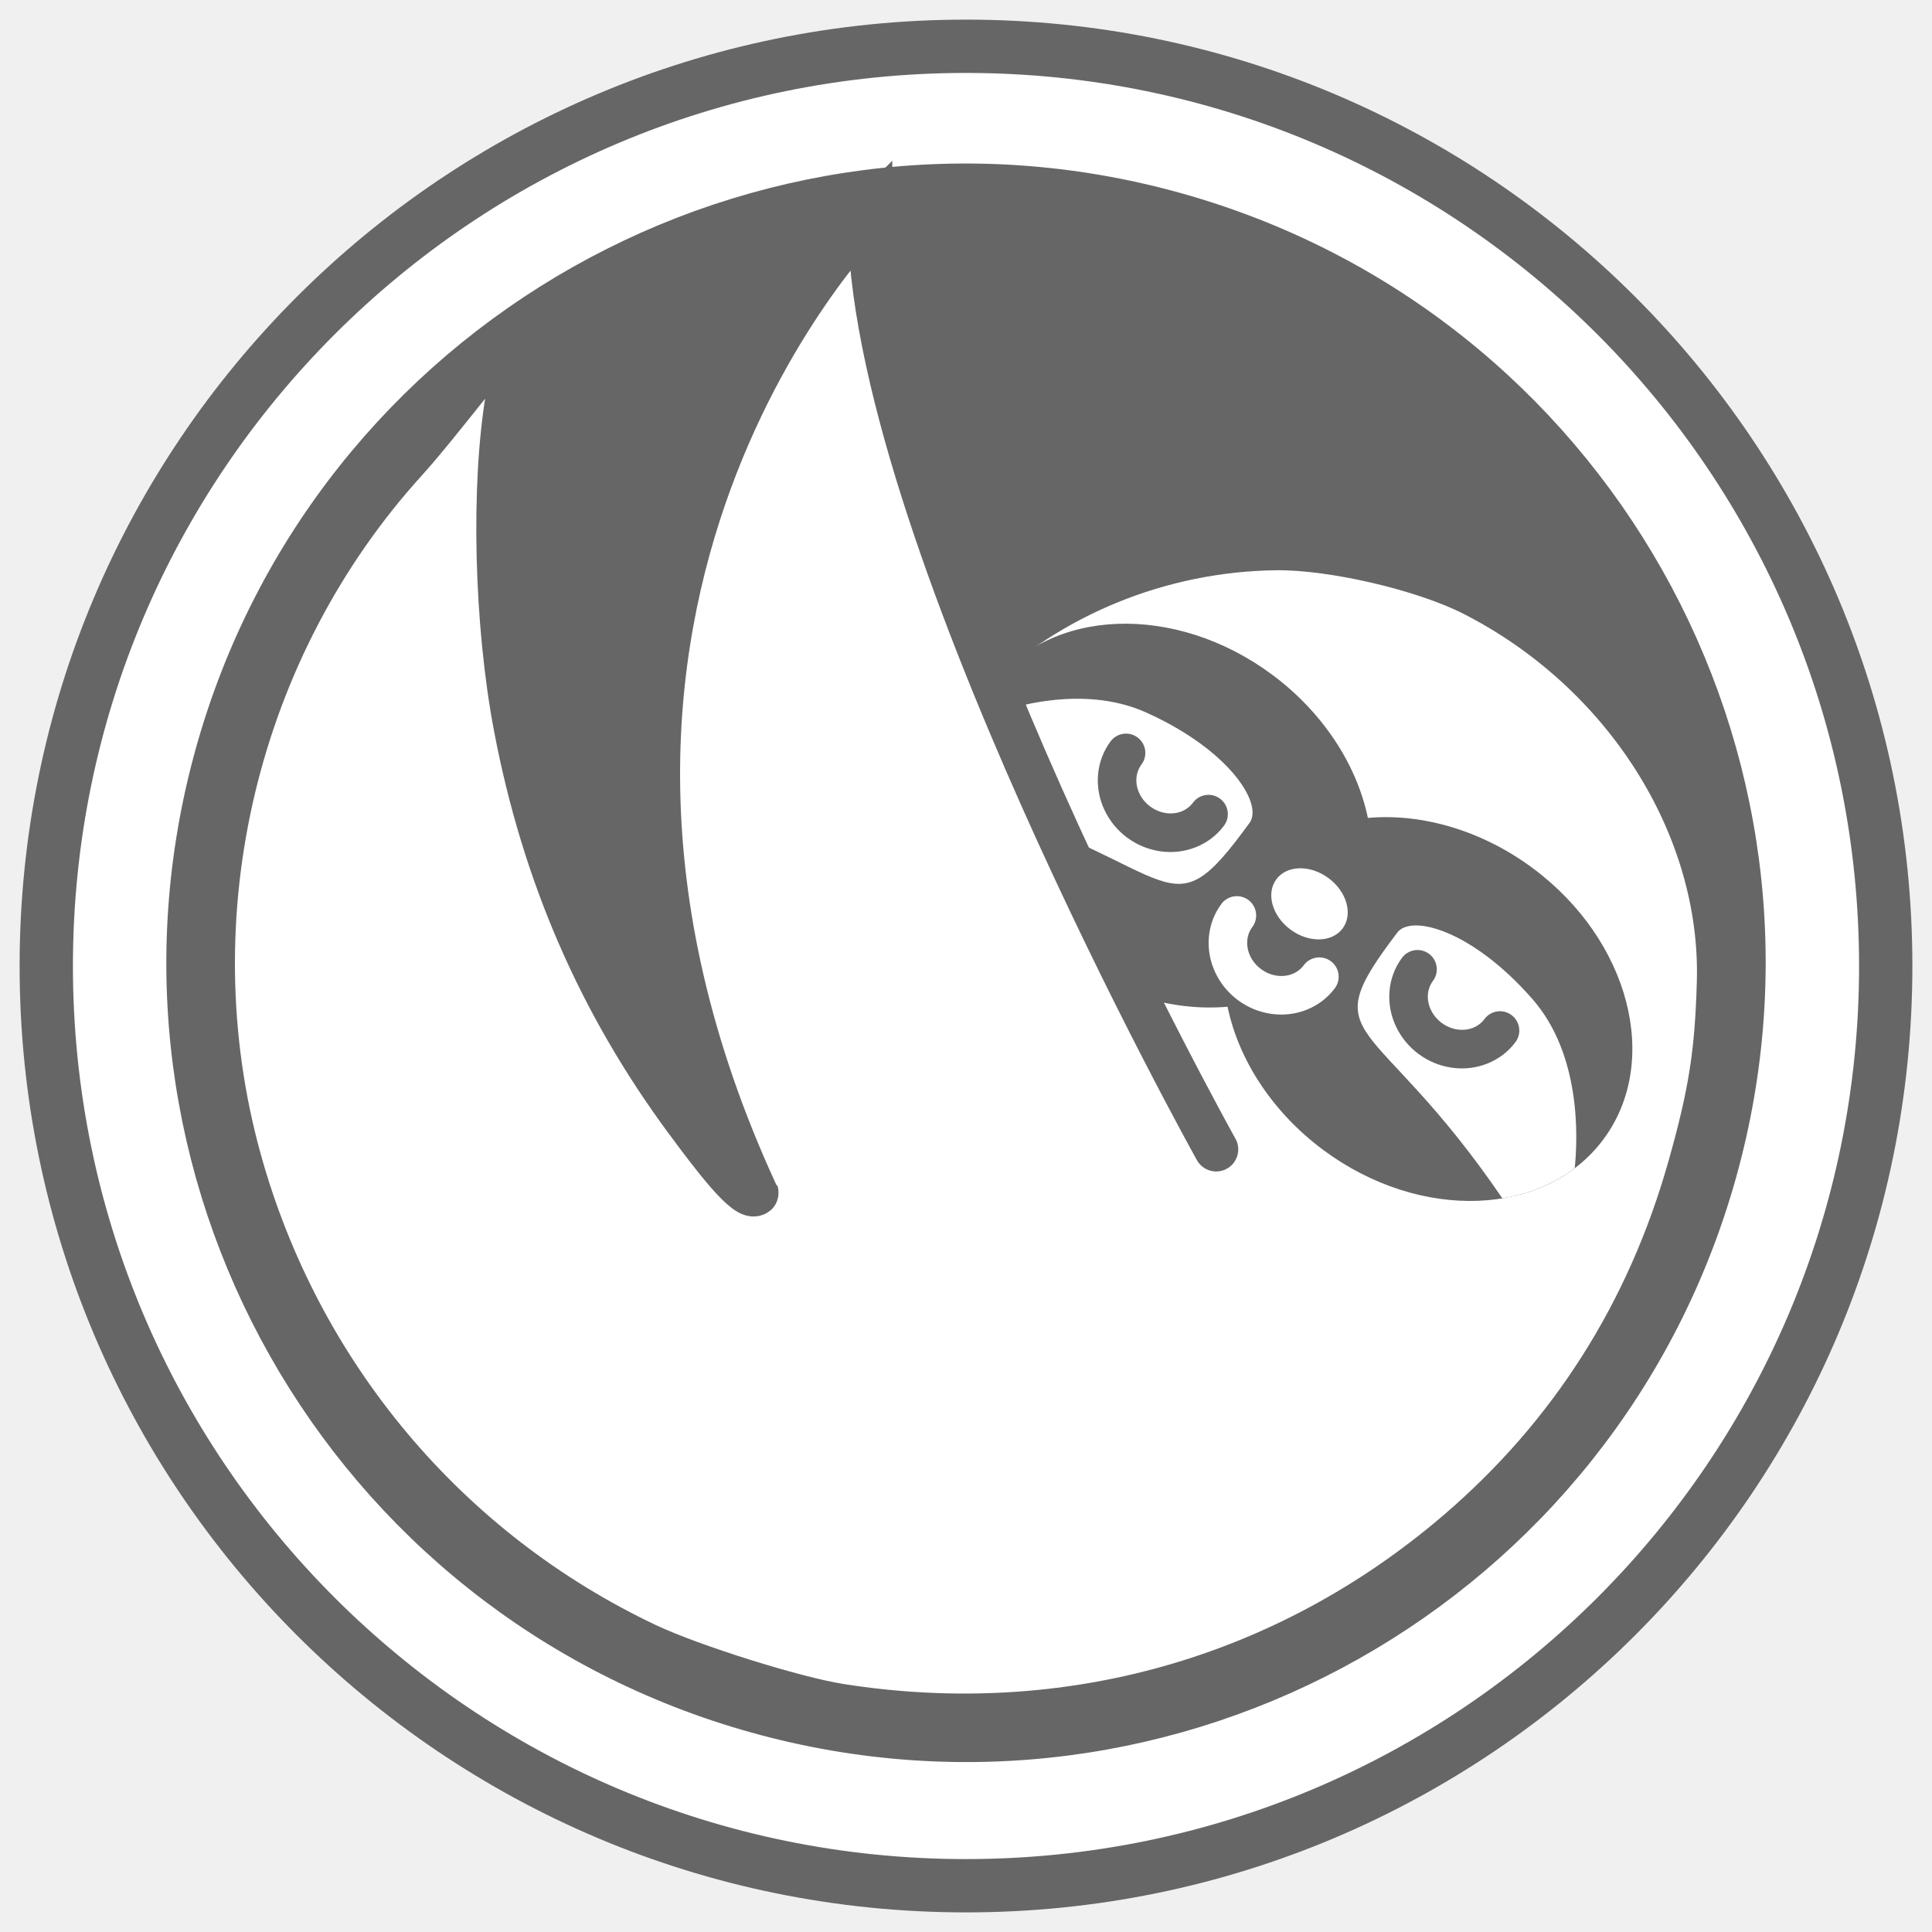
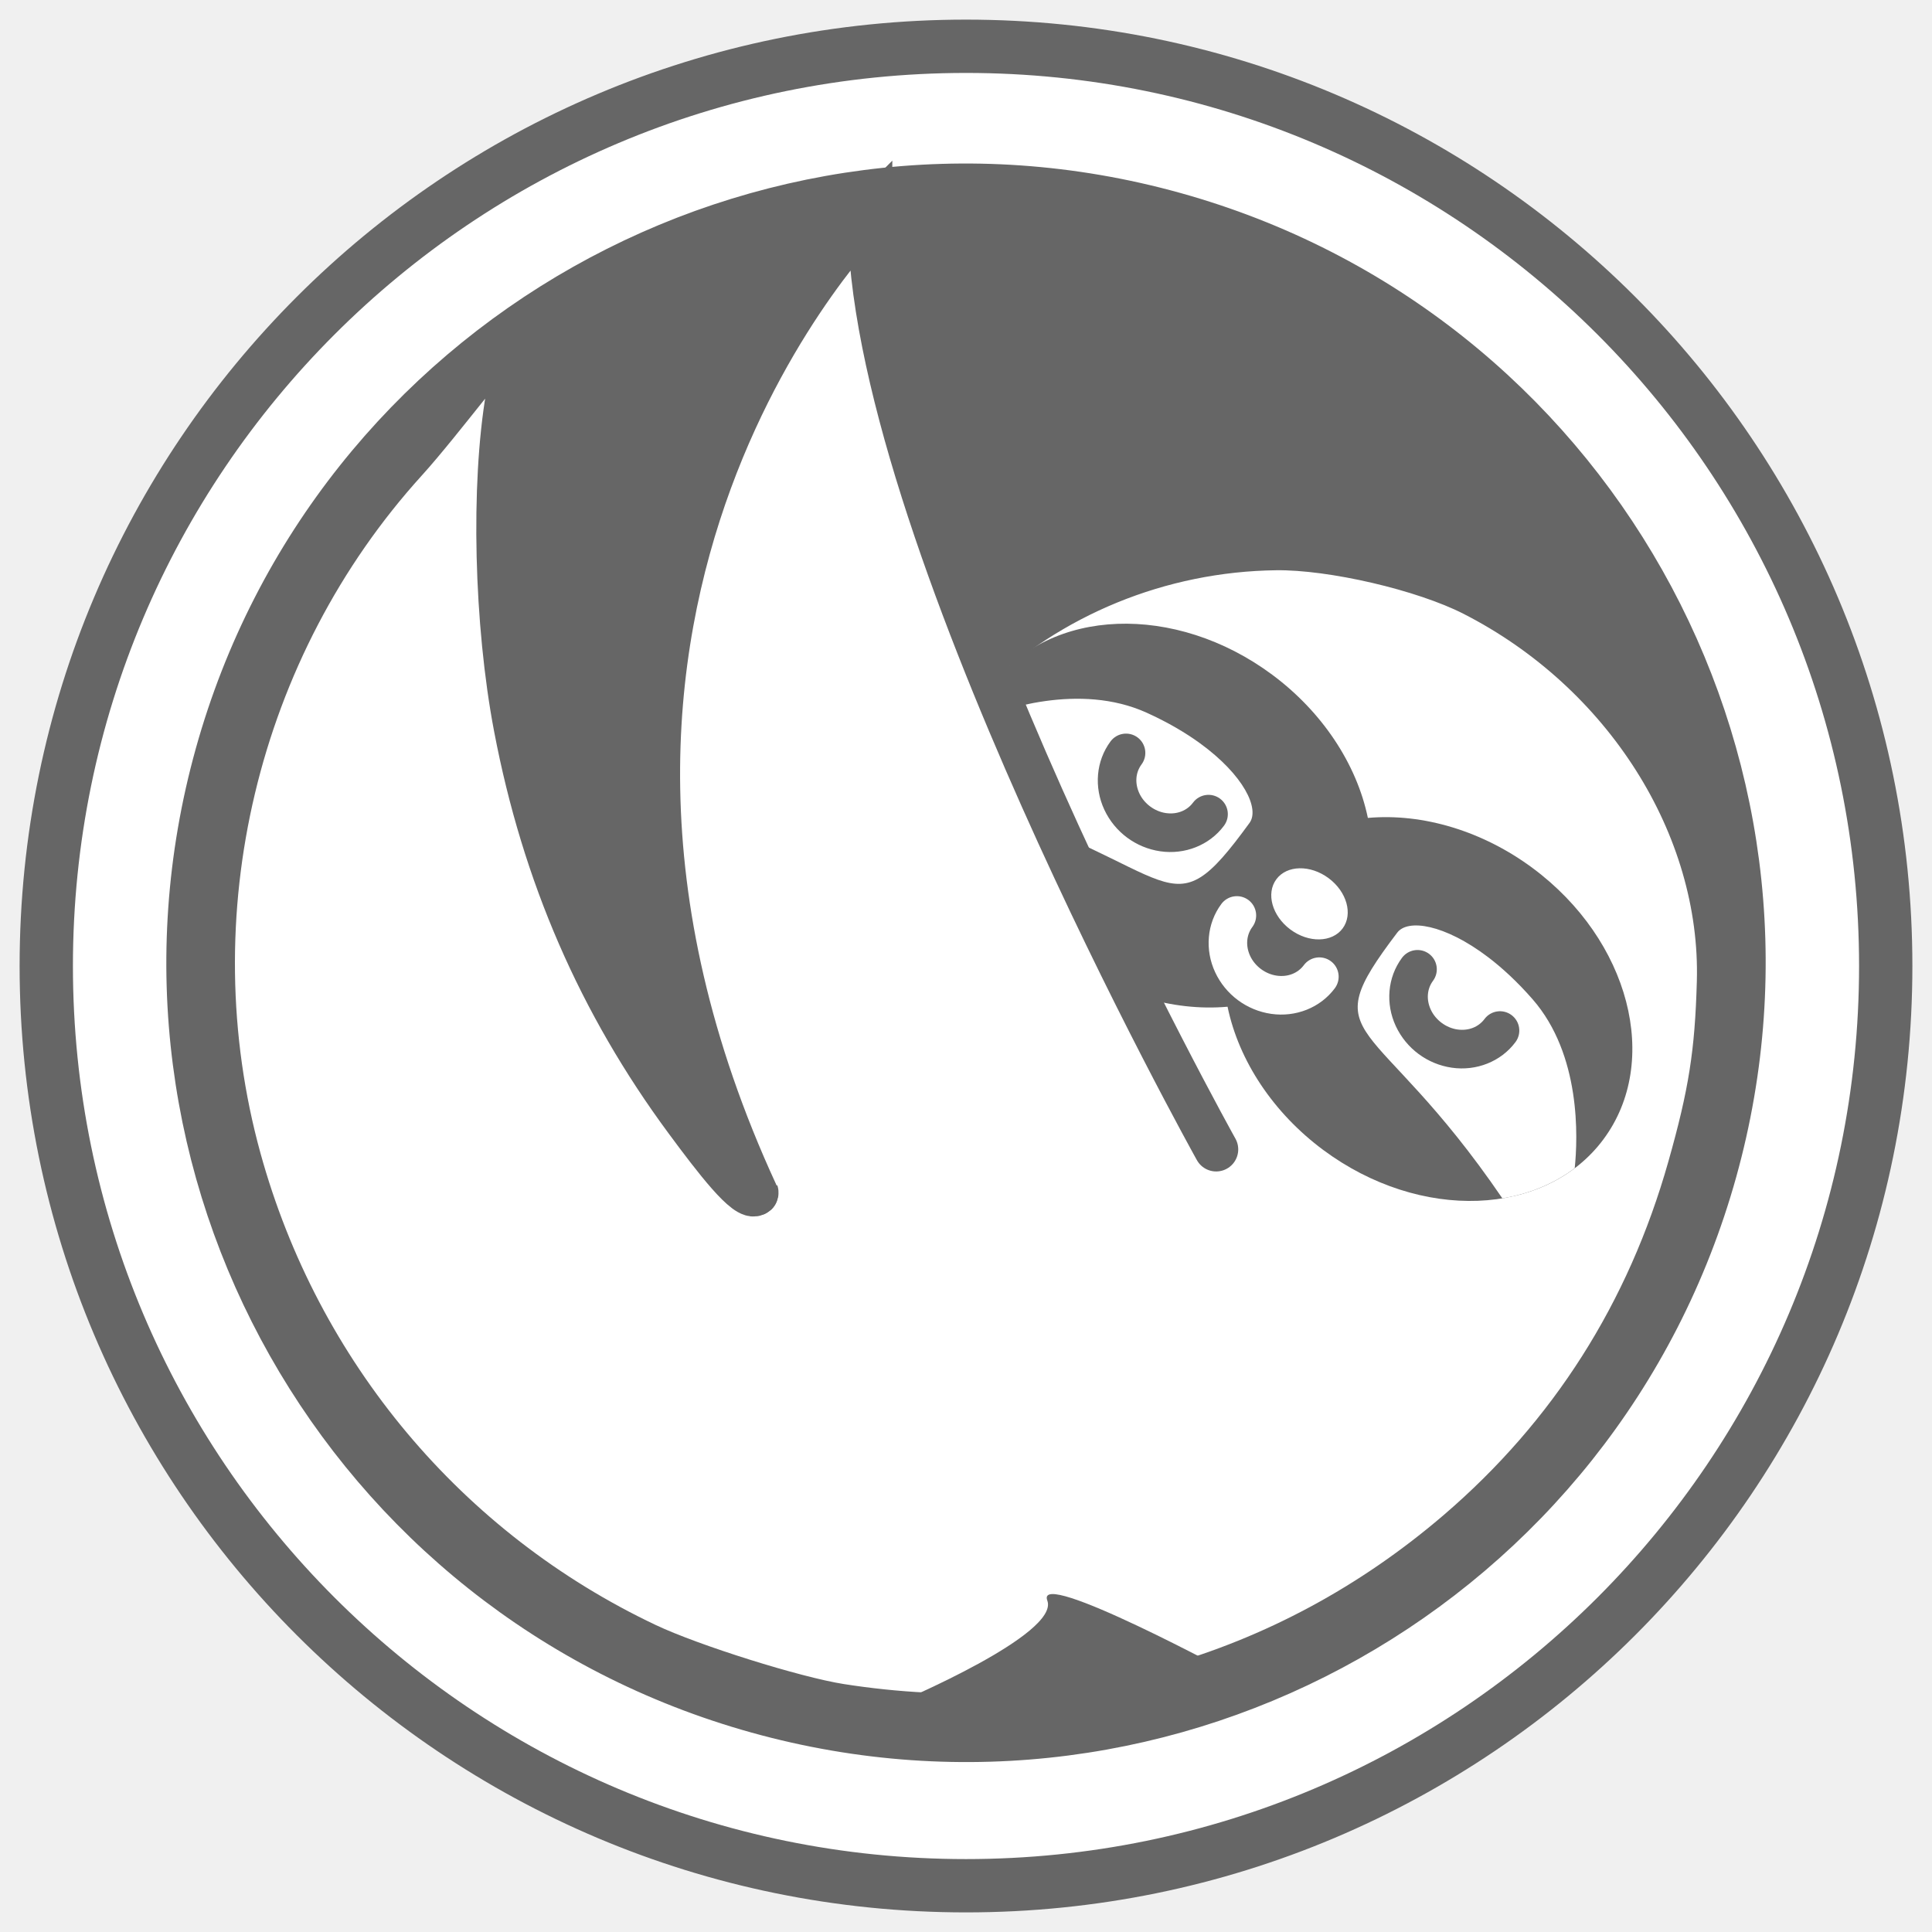
<svg xmlns="http://www.w3.org/2000/svg" id="svg8" version="1.1" viewBox="0 0 95.889 95.889" height="95.889mm" width="95.889mm">
  <defs id="defs2" />
  <g id="layer1" style="display:inline" transform="translate(-26.22258,-67.38208)" />
  <g id="layer3" style="display:inline;opacity:1" transform="translate(-26.22258,-67.38208)" />
  <g id="layer4" style="display:inline" transform="translate(-26.22258,-67.38208)">
    <circle r="45.648" cy="115.327" cx="74.167" id="path890" style="fill:#ffffff;stroke:#666666;stroke-width:2.646;stroke-linecap:round;stroke-opacity:1" />
    <g transform="matrix(-0.8277765,0,0,0.8273648,135.5612,19.75032)" id="g888">
      <g style="display:inline;fill:#666666" id="g858" transform="matrix(0,-1,-1,0,189.4941,189.4941)">
        <circle r="46.639" cy="91.211" cx="-102.38" id="path901" style="fill:#666666;fill-opacity:1;stroke:#666666;stroke-width:2.593;stroke-opacity:1" transform="matrix(-0.9633659,-0.2681905,-0.2681905,0.9633659,0,0)" />
      </g>
      <g style="display:inline;opacity:1" transform="rotate(-15.55662,74.16729,115.3268)" id="g957">
        <path id="path853" style="fill:#ffffff;fill-opacity:1;stroke:#666666;stroke-width:10.101;stroke-miterlimit:4;stroke-dasharray:none;stroke-opacity:1" d="m 347.492,285.873 c -7.534,28.042 -28.248,59.54 -49.926,86.83 -13.025,-22.206 -34.436,-38.895 -59.695,-46.268 -12.232,-3.57 -33.503,-4.487 -45.883,-1.979 -37.866,7.673 -68.729,35.568 -77.244,69.814 -3.9,15.683 -4.968,24.928 -4.895,42.389 0.144,34.266 9.652,65.611 28.389,93.592 28.653,42.788 72.81,69.633 124.381,75.617 10.358,1.202 34.922,0.4 45.963,-1.502 49.426,-8.514 92.544,-38.14 118.518,-81.43 29.508,-49.18 31.869,-111.448 6.168,-162.684 -5.502,-10.969 -13.904,-33.238 -15.285,-33.238 -0.444,0 -2.866,9.171 -3.25,12.92 -2.089,20.386 -11.202,50.343 -21.869,71.881 -15.052,30.393 -35.074,55.098 -61.164,75.471 -8.499,6.637 -18.071,13.858 -19.562,11.728 -0.501,-0.715 8.115,-8.511 7.232,-8.902 85.56,-109.428 28.123,-204.24 28.123,-204.24 z" transform="scale(0.2645833)" />
        <g style="display:inline" id="g932" transform="matrix(0.8171723,-0.3144669,0.3144669,0.8171723,-35.55446,19.87488)">
          <g id="g922">
            <path id="path863" style="fill:#666666;fill-opacity:1;stroke:none;stroke-width:11.186;stroke-miterlimit:4;stroke-dasharray:none" d="m 190.918,447.492 a 56.569,45.457 0 0 0 -56.568,45.457 56.569,45.457 0 0 0 56.568,45.457 56.569,45.457 0 0 0 42,-15.008 56.569,45.457 0 0 0 42,15.008 56.569,45.457 0 0 0 56.57,-45.457 56.569,45.457 0 0 0 -56.57,-45.457 56.569,45.457 0 0 0 -42,15.006 56.569,45.457 0 0 0 -42,-15.006 z" transform="scale(0.2645833)" />
            <path id="ellipse869" style="fill:#ffffff;fill-opacity:1;stroke:none;stroke-width:2.96;stroke-miterlimit:4;stroke-dasharray:none" d="m 49.349,125.118 c -1.24,0.013 -2.644,0.163 -4.181,0.497 -4.941,1.074 -8.151,5.769 -9.222,7.572 0.493,1.678 1.429,3.252 2.745,4.614 14.837,-5.144 16.732,-0.639 16.634,-10.315 0,-1.203 -2.255,-2.405 -5.976,-2.368 z" />
            <path id="path902" d="M 45.678 127.346 A 1.323 1.323 0 0 0 44.354 128.668 C 44.354 130.346 45.32 131.877 46.809 132.68 C 48.297 133.483 50.094 133.483 51.582 132.68 C 53.07 131.877 54.035 130.346 54.035 128.668 A 1.323 1.323 0 0 0 52.713 127.346 A 1.323 1.323 0 0 0 51.391 128.668 C 51.391 129.339 51.015 129.978 50.326 130.35 C 49.637 130.721 48.753 130.721 48.064 130.35 C 47.376 129.978 47 129.339 47 128.668 A 1.323 1.323 0 0 0 45.678 127.346 z " style="color:#000000;font-style:normal;font-variant:normal;font-weight:normal;font-stretch:normal;font-size:medium;line-height:normal;font-family:sans-serif;font-variant-ligatures:normal;font-variant-position:normal;font-variant-caps:normal;font-variant-numeric:normal;font-variant-alternates:normal;font-variant-east-asian:normal;font-feature-settings:normal;font-variation-settings:normal;text-indent:0;text-align:start;text-decoration:none;text-decoration-line:none;text-decoration-style:solid;text-decoration-color:#000000;letter-spacing:normal;word-spacing:normal;text-transform:none;writing-mode:lr-tb;direction:ltr;text-orientation:mixed;dominant-baseline:auto;baseline-shift:baseline;text-anchor:start;white-space:normal;shape-padding:0;shape-margin:0;inline-size:0;clip-rule:nonzero;display:inline;overflow:visible;visibility:visible;isolation:auto;mix-blend-mode:normal;color-interpolation:sRGB;color-interpolation-filters:linearRGB;solid-color:#000000;solid-opacity:1;vector-effect:none;fill:#666666;fill-opacity:1;fill-rule:nonzero;stroke:none;stroke-width:2.646;stroke-linecap:round;stroke-linejoin:miter;stroke-miterlimit:4;stroke-dasharray:none;stroke-dashoffset:0;stroke-opacity:1;anonymous:0;color-rendering:auto;image-rendering:auto;shape-rendering:auto;text-rendering:auto;enable-background:accumulate;stop-color:#000000;stop-opacity:1;opacity:1" />
            <path d="m 73.904,125.118 c 1.24,0.013 2.644,0.163 4.181,0.497 4.941,1.074 8.151,5.769 9.222,7.572 -0.493,1.678 -1.429,3.252 -2.745,4.614 -14.837,-5.144 -16.732,-0.639 -16.634,-10.315 0,-1.203 2.255,-2.405 5.976,-2.368 z" style="fill:#ffffff;fill-opacity:1;stroke:none;stroke-width:2.96;stroke-miterlimit:4;stroke-dasharray:none" id="path899" />
            <path id="path898" d="M 70.541 127.346 A 1.323 1.323 0 0 0 69.217 128.668 C 69.217 130.346 70.184 131.877 71.672 132.68 C 73.16 133.483 74.957 133.483 76.445 132.68 C 77.933 131.877 78.898 130.346 78.898 128.668 A 1.323 1.323 0 0 0 77.576 127.346 A 1.323 1.323 0 0 0 76.254 128.668 C 76.254 129.339 75.878 129.978 75.189 130.35 C 74.501 130.721 73.617 130.721 72.928 130.35 C 72.239 129.978 71.863 129.339 71.863 128.668 A 1.323 1.323 0 0 0 70.541 127.346 z " style="color:#000000;font-style:normal;font-variant:normal;font-weight:normal;font-stretch:normal;font-size:medium;line-height:normal;font-family:sans-serif;font-variant-ligatures:normal;font-variant-position:normal;font-variant-caps:normal;font-variant-numeric:normal;font-variant-alternates:normal;font-variant-east-asian:normal;font-feature-settings:normal;font-variation-settings:normal;text-indent:0;text-align:start;text-decoration:none;text-decoration-line:none;text-decoration-style:solid;text-decoration-color:#000000;letter-spacing:normal;word-spacing:normal;text-transform:none;writing-mode:lr-tb;direction:ltr;text-orientation:mixed;dominant-baseline:auto;baseline-shift:baseline;text-anchor:start;white-space:normal;shape-padding:0;shape-margin:0;inline-size:0;clip-rule:nonzero;display:inline;overflow:visible;visibility:visible;isolation:auto;mix-blend-mode:normal;color-interpolation:sRGB;color-interpolation-filters:linearRGB;solid-color:#000000;solid-opacity:1;vector-effect:none;fill:#666666;fill-opacity:1;fill-rule:nonzero;stroke:none;stroke-width:2.646;stroke-linecap:round;stroke-linejoin:miter;stroke-miterlimit:4;stroke-dasharray:none;stroke-dashoffset:0;stroke-opacity:1;anonymous:0;color-rendering:auto;image-rendering:auto;shape-rendering:auto;text-rendering:auto;enable-background:accumulate;stop-color:#000000;stop-opacity:1;opacity:1" />
+             <path id="path931" d="m 51.262,190.11 c 0,0 -6.061,-10.269 -3.985,-11.609 2.077,-1.341 -13.552,-3.579 -13.552,-3.579 z" style="fill:#666666;fill-opacity:1;stroke:none;stroke-width:0.365px;stroke-linecap:butt;stroke-linejoin:miter;stroke-opacity:1" />
          </g>
          <path id="path894" d="m 57.808,131.761 a 1.323,1.323 0 0 0 -1.324,1.322 c -3e-6,1.678 0.967,3.209 2.455,4.012 1.488,0.803 3.285,0.803 4.773,0 1.488,-0.803 2.453,-2.334 2.453,-4.012 a 1.323,1.323 0 0 0 -1.322,-1.322 1.323,1.323 0 0 0 -1.322,1.322 c 10e-7,0.671 -0.376,1.312 -1.064,1.684 -0.689,0.372 -1.573,0.372 -2.262,0 -0.689,-0.372 -1.064,-1.013 -1.064,-1.684 a 1.323,1.323 0 0 0 -1.322,-1.322 z" style="color:#000000;font-style:normal;font-variant:normal;font-weight:normal;font-stretch:normal;font-size:medium;line-height:normal;font-family:sans-serif;font-variant-ligatures:normal;font-variant-position:normal;font-variant-caps:normal;font-variant-numeric:normal;font-variant-alternates:normal;font-variant-east-asian:normal;font-feature-settings:normal;font-variation-settings:normal;text-indent:0;text-align:start;text-decoration:none;text-decoration-line:none;text-decoration-style:solid;text-decoration-color:#000000;letter-spacing:normal;word-spacing:normal;text-transform:none;writing-mode:lr-tb;direction:ltr;text-orientation:mixed;dominant-baseline:auto;baseline-shift:baseline;text-anchor:start;white-space:normal;shape-padding:0;shape-margin:0;inline-size:0;clip-rule:nonzero;display:inline;overflow:visible;visibility:visible;opacity:1;isolation:auto;mix-blend-mode:normal;color-interpolation:sRGB;color-interpolation-filters:linearRGB;solid-color:#000000;solid-opacity:1;vector-effect:none;fill:#ffffff;fill-opacity:1;fill-rule:nonzero;stroke:none;stroke-width:2.646;stroke-linecap:round;stroke-linejoin:miter;stroke-miterlimit:4;stroke-dasharray:none;stroke-dashoffset:0;stroke-opacity:1;color-rendering:auto;image-rendering:auto;shape-rendering:auto;text-rendering:auto;enable-background:accumulate;stop-color:#000000;stop-opacity:1" />
          <path d="m 64.151,129.478 a 2.826,2.192 0 0 1 -2.826,2.192 2.826,2.192 0 0 1 -2.826,-2.192 2.826,2.192 0 0 1 2.826,-2.192 2.826,2.192 0 0 1 2.826,2.192" style="fill:#ffffff;fill-opacity:1;stroke:none;stroke-width:2.646;stroke-miterlimit:4;stroke-dasharray:none" id="path873" />
        </g>
      </g>
      <path id="path857" d="m 62.846,120.004 c 0,0 17.257,-31.687 17.089,-50.229 0,0 23.255,23.739 6.822,59.386 z" style="display:inline;opacity:1;fill:#ffffff;fill-opacity:1;stroke:none;stroke-width:2.646;stroke-linecap:butt;stroke-linejoin:miter;stroke-miterlimit:4;stroke-dasharray:none;stroke-opacity:1" />
      <path style="display:inline;opacity:1;fill:none;fill-opacity:1;stroke:#666666;stroke-width:2.646;stroke-linecap:round;stroke-linejoin:miter;stroke-miterlimit:4;stroke-dasharray:none;stroke-opacity:1" d="m 59.168,126.521 c 0,0 20.936,-37.565 20.768,-56.106 0,0 23.255,23.099 6.822,58.746" id="path945" />
    </g>
  </g>
</svg>
